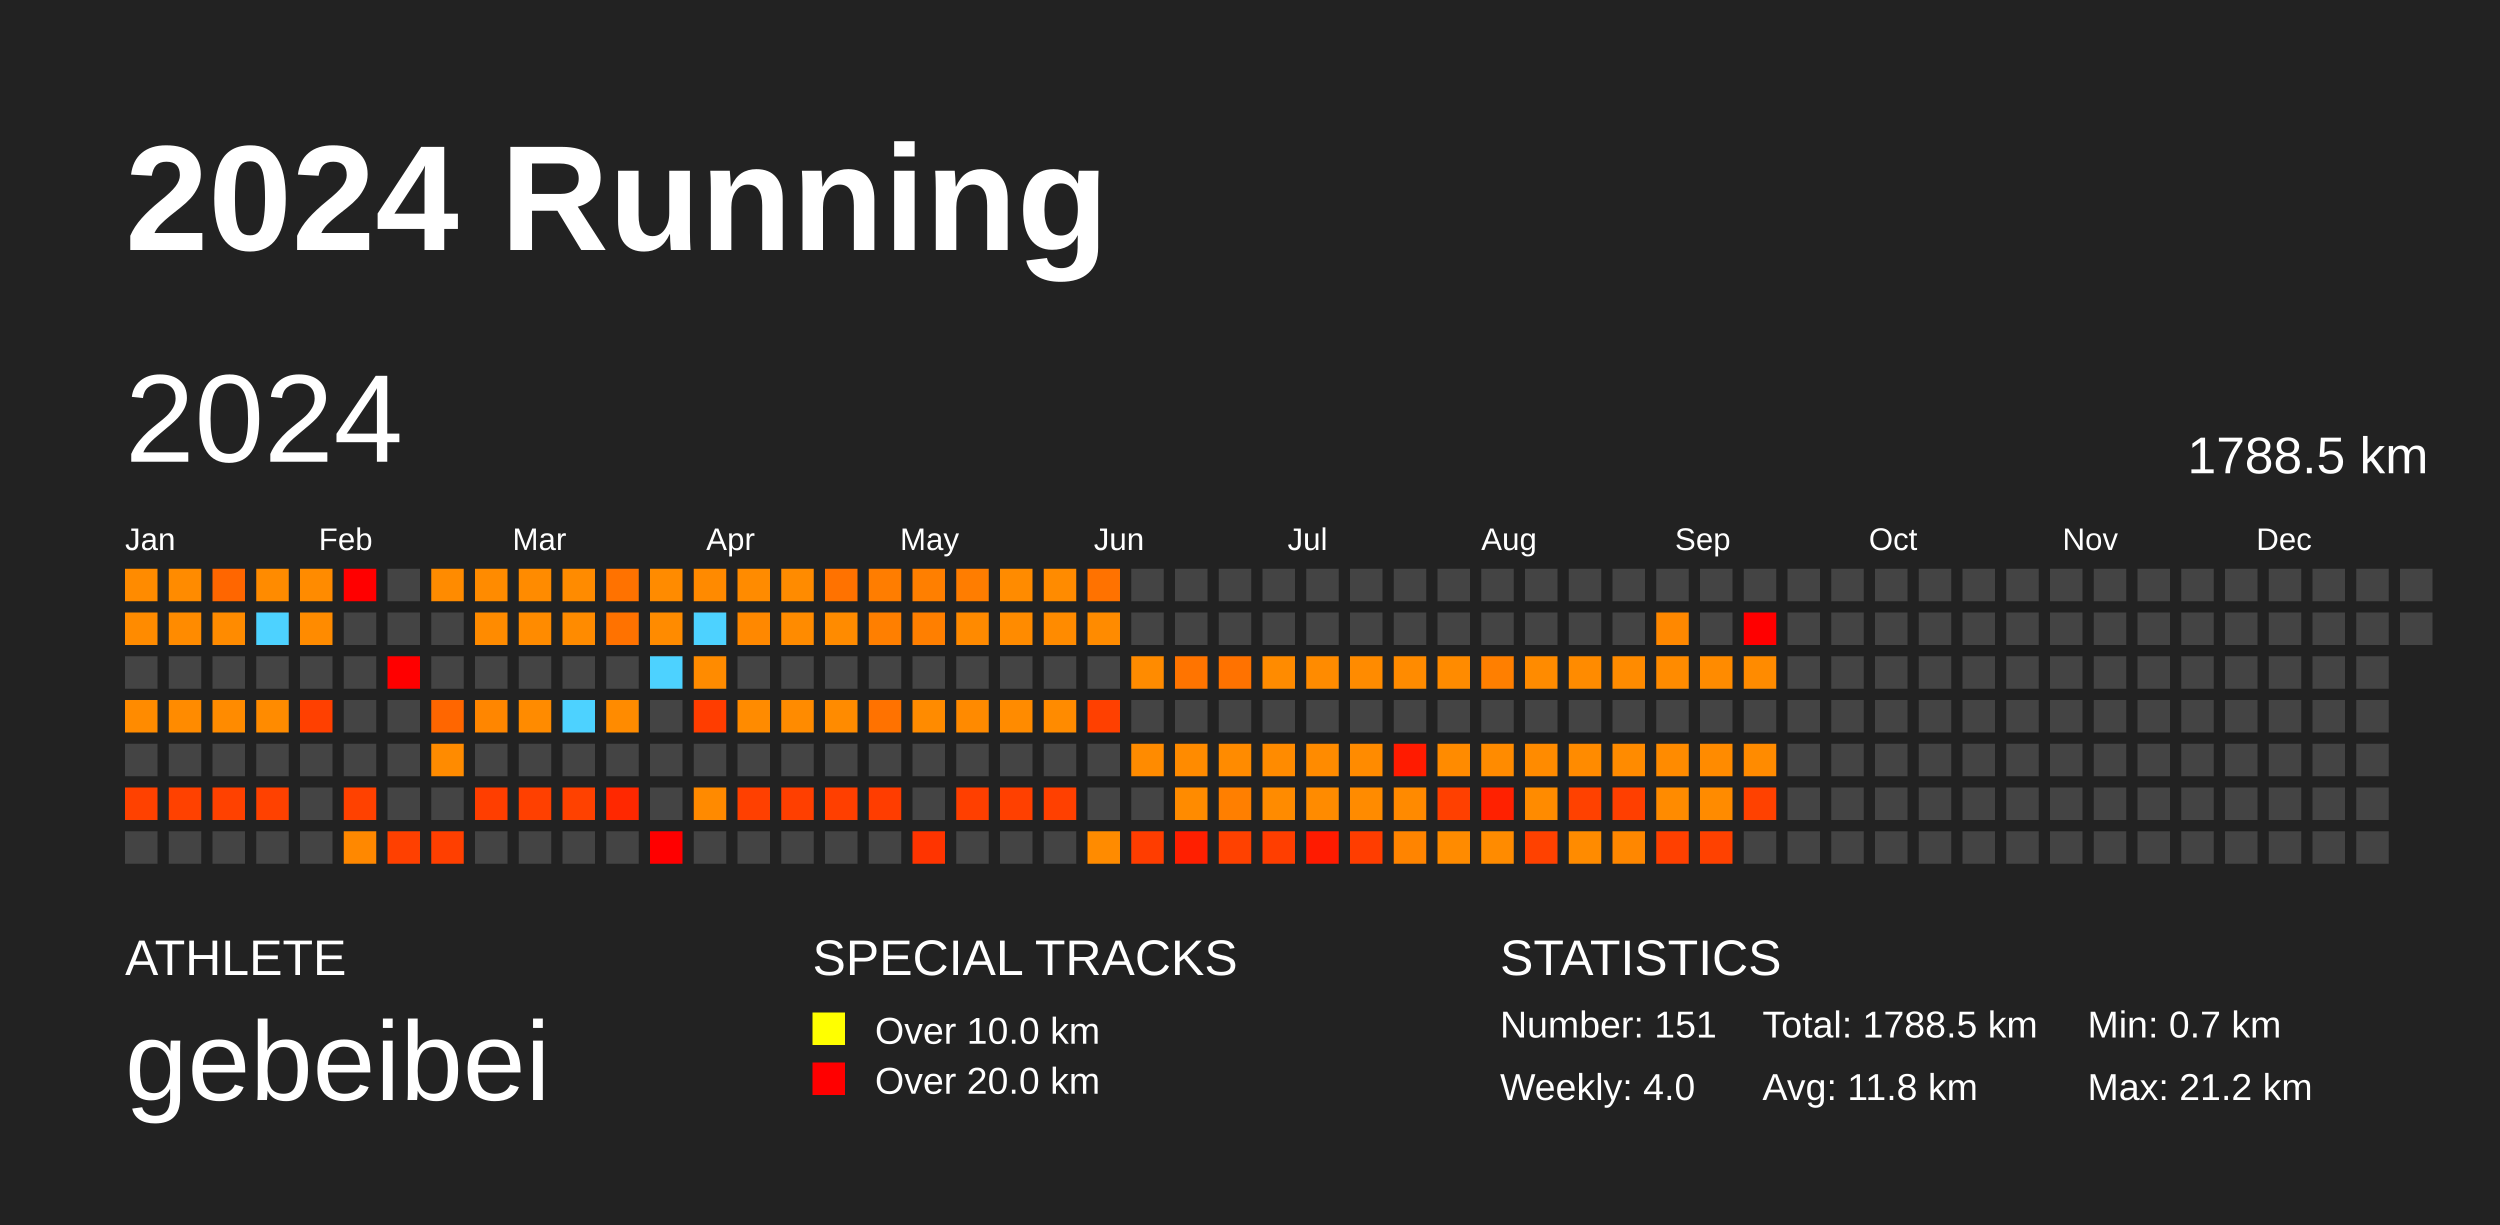
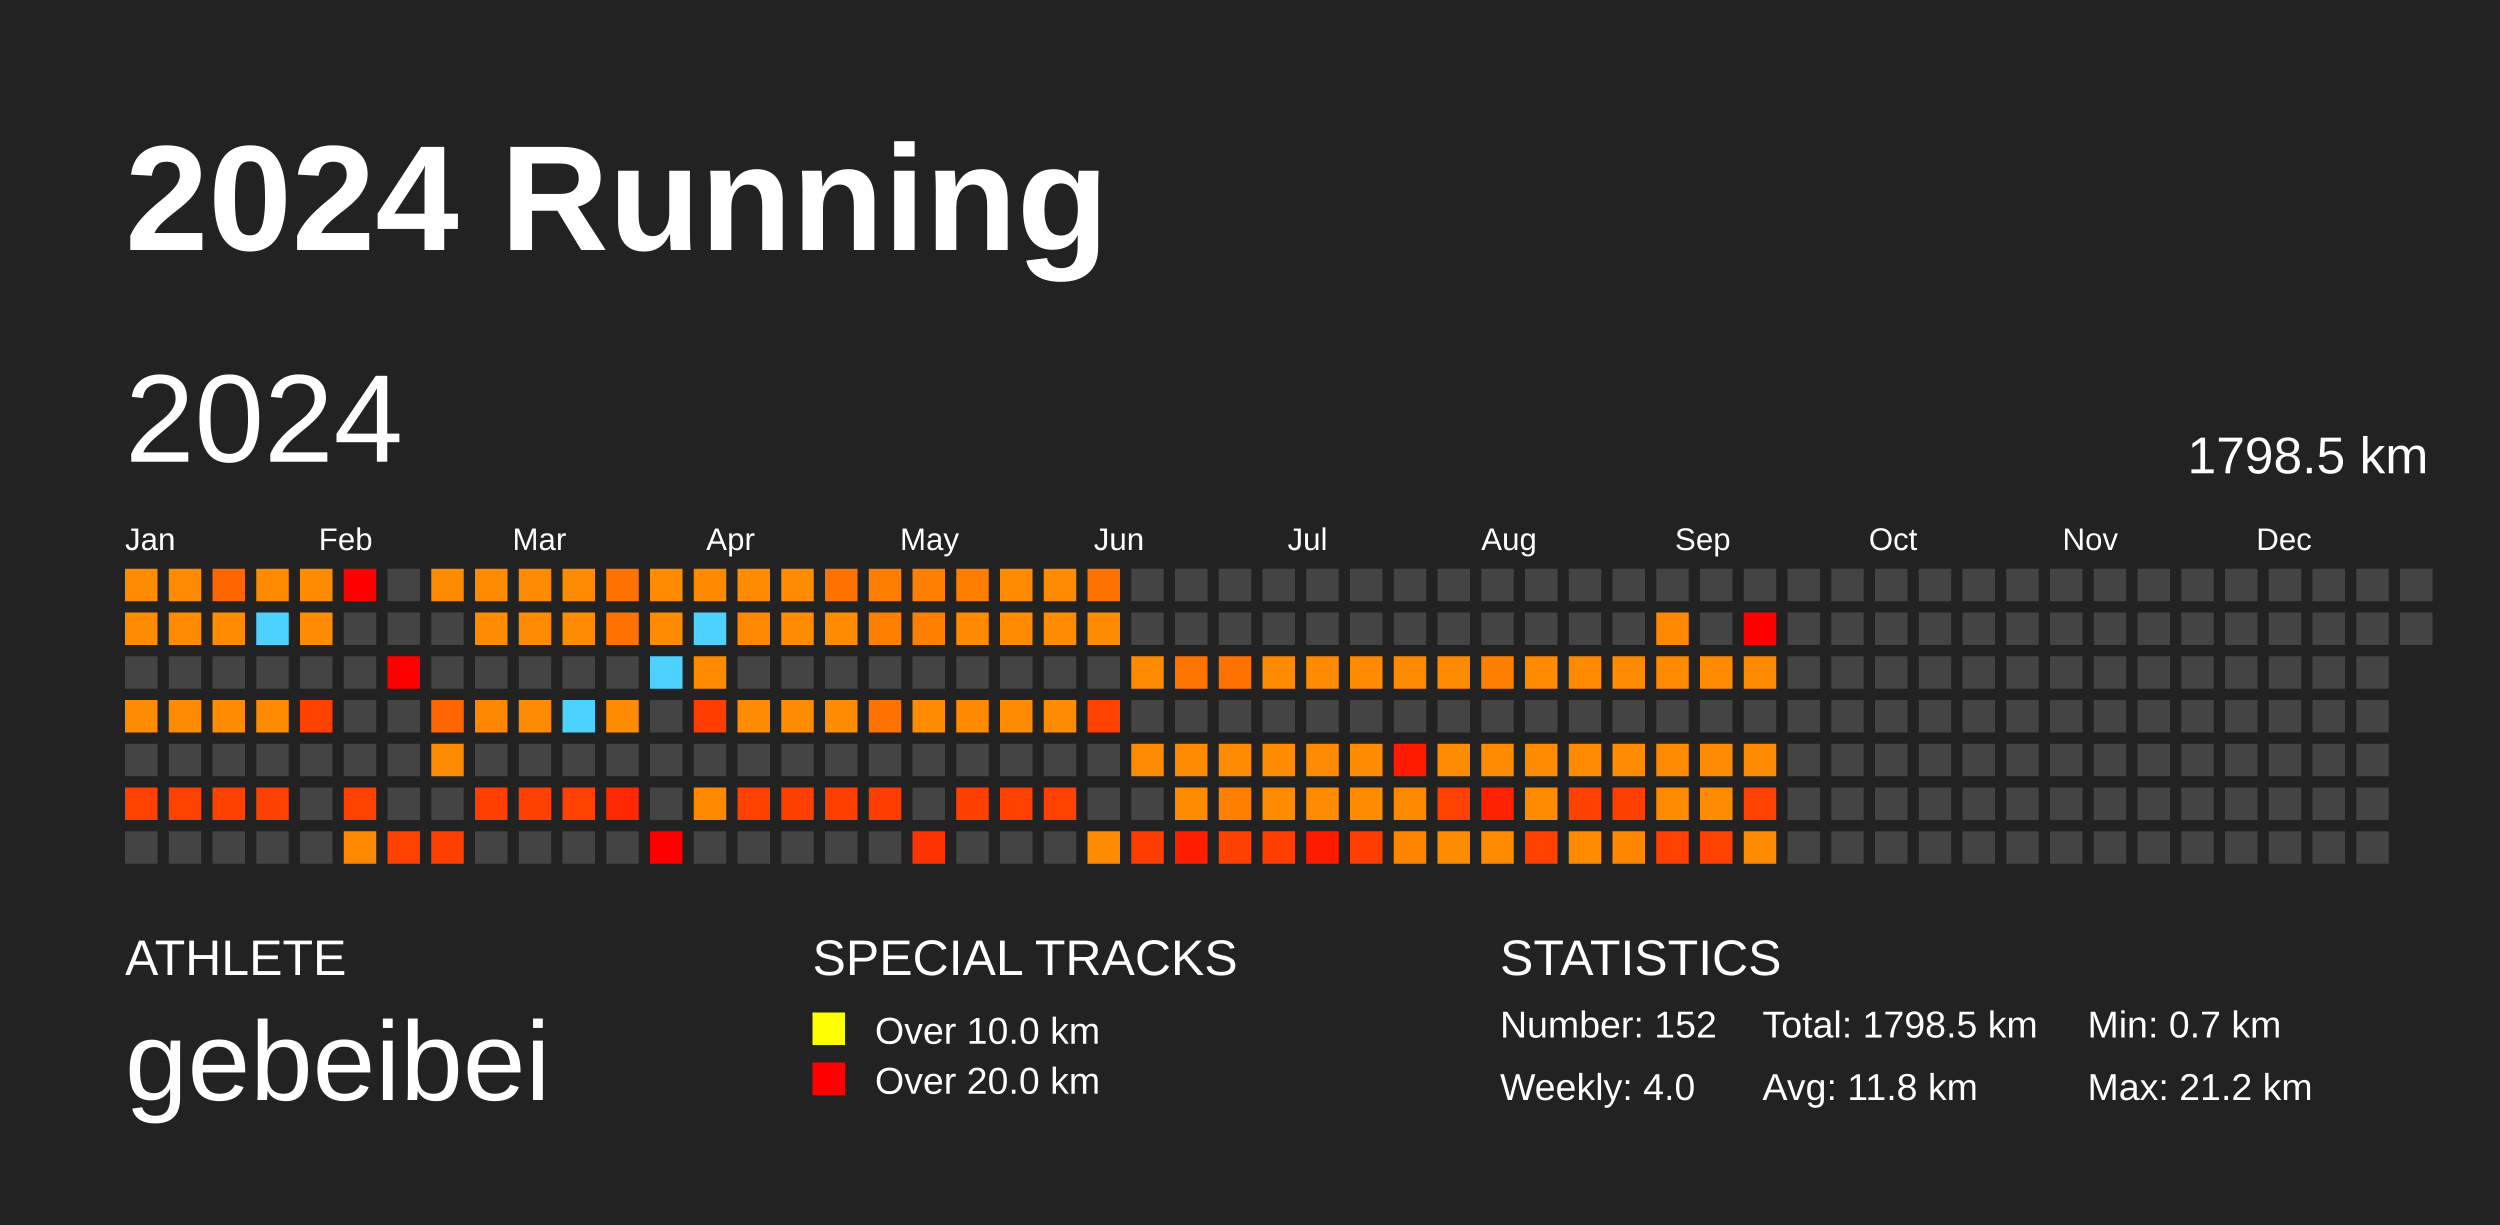
<svg xmlns="http://www.w3.org/2000/svg" baseProfile="full" height="98mm" version="1.1" viewBox="0,0,200,98" width="200mm">
  <defs />
  <rect fill="#222222" height="98" width="200" x="0" y="0" />
  <text fill="#FFFFFF" style="font-size:12px; font-family:Arial; font-weight:bold;" x="10" y="20">2024 Running</text>
  <text fill="#FFFFFF" style="font-size:4px; font-family:Arial" x="10" y="78">ATHLETE</text>
  <text fill="#FFFFFF" style="font-size:9px; font-family:Arial" x="10" y="88">gebeibei</text>
  <text fill="#FFFFFF" style="font-size:4px; font-family:Arial" x="65" y="78">SPECIAL TRACKS</text>
  <rect fill="yellow" height="2.6" width="2.6" x="65" y="81" />
  <text fill="#FFFFFF" style="font-size:3px; font-family:Arial" x="70" y="83.5">Over 10.0 km</text>
  <rect fill="red" height="2.6" width="2.6" x="65" y="85" />
  <text fill="#FFFFFF" style="font-size:3px; font-family:Arial" x="70" y="87.5">Over 20.0 km</text>
  <text fill="#FFFFFF" style="font-size:4px; font-family:Arial" x="120" y="78">STATISTICS</text>
-   <text fill="#FFFFFF" style="font-size:3px; font-family:Arial" x="120" y="83">Number: 151</text>
+   <text fill="#FFFFFF" style="font-size:3px; font-family:Arial" x="120" y="83">Number: 152</text>
  <text fill="#FFFFFF" style="font-size:3px; font-family:Arial" x="120" y="88">Weekly: 4.0</text>
-   <text fill="#FFFFFF" style="font-size:3px; font-family:Arial" x="141" y="83">Total: 1788.5 km</text>
+   <text fill="#FFFFFF" style="font-size:3px; font-family:Arial" x="141" y="83">Total: 1798.5 km</text>
  <text fill="#FFFFFF" style="font-size:3px; font-family:Arial" x="141" y="88">Avg: 11.8 km</text>
  <text fill="#FFFFFF" style="font-size:3px; font-family:Arial" x="167" y="83">Min: 0.7 km</text>
  <text fill="#FFFFFF" style="font-size:3px; font-family:Arial" x="167" y="88">Max: 21.2 km</text>
  <text dominant-baseline="hanging" fill="#FFFFFF" style="font-size:10.0px; font-family:Arial;" x="10" y="30">2024</text>
-   <text dominant-baseline="hanging" fill="#FFFFFF" style="font-size:4.125px; font-family:Arial;" x="175" y="35">1788.5 km</text>
+   <text dominant-baseline="hanging" fill="#FFFFFF" style="font-size:4.125px; font-family:Arial;" x="175" y="35">1798.5 km</text>
  <text fill="#FFFFFF" style="font-size:2.5px; font-family:Arial" x="10.0" y="44">Jan</text>
  <text fill="#FFFFFF" style="font-size:2.5px; font-family:Arial" x="25.5" y="44">Feb</text>
  <text fill="#FFFFFF" style="font-size:2.5px; font-family:Arial" x="41.0" y="44">Mar</text>
  <text fill="#FFFFFF" style="font-size:2.5px; font-family:Arial" x="56.5" y="44">Apr</text>
  <text fill="#FFFFFF" style="font-size:2.5px; font-family:Arial" x="72.0" y="44">May</text>
  <text fill="#FFFFFF" style="font-size:2.5px; font-family:Arial" x="87.5" y="44">Jun</text>
  <text fill="#FFFFFF" style="font-size:2.5px; font-family:Arial" x="103.0" y="44">Jul</text>
  <text fill="#FFFFFF" style="font-size:2.5px; font-family:Arial" x="118.5" y="44">Aug</text>
  <text fill="#FFFFFF" style="font-size:2.5px; font-family:Arial" x="134.0" y="44">Sep</text>
  <text fill="#FFFFFF" style="font-size:2.5px; font-family:Arial" x="149.5" y="44">Oct</text>
  <text fill="#FFFFFF" style="font-size:2.5px; font-family:Arial" x="165.0" y="44">Nov</text>
  <text fill="#FFFFFF" style="font-size:2.5px; font-family:Arial" x="180.5" y="44">Dec</text>
  <rect fill="#ff8b00" height="2.6" width="2.6" x="10.0" y="45.5" />
  <rect fill="#ff8b00" height="2.6" width="2.6" x="10.0" y="49.0" />
  <rect fill="#444444" height="2.6" width="2.6" x="10.0" y="52.5" />
  <rect fill="#ff8b00" height="2.6" width="2.6" x="10.0" y="56.0" />
  <rect fill="#444444" height="2.6" width="2.6" x="10.0" y="59.5" />
  <rect fill="#ff4100" height="2.6" width="2.6" x="10.0" y="63.0" />
  <rect fill="#444444" height="2.6" width="2.6" x="10.0" y="66.5" />
  <rect fill="#ff8b00" height="2.6" width="2.6" x="13.5" y="45.5" />
  <rect fill="#ff8b00" height="2.6" width="2.6" x="13.5" y="49.0" />
  <rect fill="#444444" height="2.6" width="2.6" x="13.5" y="52.5" />
  <rect fill="#ff8b00" height="2.6" width="2.6" x="13.5" y="56.0" />
  <rect fill="#444444" height="2.6" width="2.6" x="13.5" y="59.5" />
  <rect fill="#ff4100" height="2.6" width="2.6" x="13.5" y="63.0" />
  <rect fill="#444444" height="2.6" width="2.6" x="13.5" y="66.5" />
  <rect fill="#ff6600" height="2.6" width="2.6" x="17.0" y="45.5" />
  <rect fill="#ff8b00" height="2.6" width="2.6" x="17.0" y="49.0" />
  <rect fill="#444444" height="2.6" width="2.6" x="17.0" y="52.5" />
  <rect fill="#ff8b00" height="2.6" width="2.6" x="17.0" y="56.0" />
  <rect fill="#444444" height="2.6" width="2.6" x="17.0" y="59.5" />
  <rect fill="#ff4100" height="2.6" width="2.6" x="17.0" y="63.0" />
  <rect fill="#444444" height="2.6" width="2.6" x="17.0" y="66.5" />
  <rect fill="#ff8b00" height="2.6" width="2.6" x="20.5" y="45.5" />
  <rect fill="#4dd2ff" height="2.6" width="2.6" x="20.5" y="49.0" />
  <rect fill="#444444" height="2.6" width="2.6" x="20.5" y="52.5" />
  <rect fill="#ff8b00" height="2.6" width="2.6" x="20.5" y="56.0" />
  <rect fill="#444444" height="2.6" width="2.6" x="20.5" y="59.5" />
  <rect fill="#ff4100" height="2.6" width="2.6" x="20.5" y="63.0" />
  <rect fill="#444444" height="2.6" width="2.6" x="20.5" y="66.5" />
  <rect fill="#ff8b00" height="2.6" width="2.6" x="24.0" y="45.5" />
  <rect fill="#ff8b00" height="2.6" width="2.6" x="24.0" y="49.0" />
  <rect fill="#444444" height="2.6" width="2.6" x="24.0" y="52.5" />
  <rect fill="#ff4000" height="2.6" width="2.6" x="24.0" y="56.0" />
  <rect fill="#444444" height="2.6" width="2.6" x="24.0" y="59.5" />
  <rect fill="#444444" height="2.6" width="2.6" x="24.0" y="63.0" />
  <rect fill="#444444" height="2.6" width="2.6" x="24.0" y="66.5" />
  <rect fill="red" height="2.6" width="2.6" x="27.5" y="45.5" />
  <rect fill="#444444" height="2.6" width="2.6" x="27.5" y="49.0" />
  <rect fill="#444444" height="2.6" width="2.6" x="27.5" y="52.5" />
  <rect fill="#444444" height="2.6" width="2.6" x="27.5" y="56.0" />
  <rect fill="#444444" height="2.6" width="2.6" x="27.5" y="59.5" />
  <rect fill="#ff4100" height="2.6" width="2.6" x="27.5" y="63.0" />
  <rect fill="#ff8800" height="2.6" width="2.6" x="27.5" y="66.5" />
  <rect fill="#444444" height="2.6" width="2.6" x="31.0" y="45.5" />
  <rect fill="#444444" height="2.6" width="2.6" x="31.0" y="49.0" />
  <rect fill="red" height="2.6" width="2.6" x="31.0" y="52.5" />
  <rect fill="#444444" height="2.6" width="2.6" x="31.0" y="56.0" />
  <rect fill="#444444" height="2.6" width="2.6" x="31.0" y="59.5" />
  <rect fill="#444444" height="2.6" width="2.6" x="31.0" y="63.0" />
  <rect fill="#ff4000" height="2.6" width="2.6" x="31.0" y="66.5" />
  <rect fill="#ff8b00" height="2.6" width="2.6" x="34.5" y="45.5" />
  <rect fill="#444444" height="2.6" width="2.6" x="34.5" y="49.0" />
  <rect fill="#444444" height="2.6" width="2.6" x="34.5" y="52.5" />
  <rect fill="#ff6600" height="2.6" width="2.6" x="34.5" y="56.0" />
  <rect fill="#ff8b00" height="2.6" width="2.6" x="34.5" y="59.5" />
  <rect fill="#444444" height="2.6" width="2.6" x="34.5" y="63.0" />
  <rect fill="#ff3f00" height="2.6" width="2.6" x="34.5" y="66.5" />
  <rect fill="#ff8b00" height="2.6" width="2.6" x="38.0" y="45.5" />
  <rect fill="#ff8b00" height="2.6" width="2.6" x="38.0" y="49.0" />
  <rect fill="#444444" height="2.6" width="2.6" x="38.0" y="52.5" />
  <rect fill="#ff8600" height="2.6" width="2.6" x="38.0" y="56.0" />
  <rect fill="#444444" height="2.6" width="2.6" x="38.0" y="59.5" />
  <rect fill="#ff3e00" height="2.6" width="2.6" x="38.0" y="63.0" />
  <rect fill="#444444" height="2.6" width="2.6" x="38.0" y="66.5" />
  <rect fill="#ff8b00" height="2.6" width="2.6" x="41.5" y="45.5" />
  <rect fill="#ff8b00" height="2.6" width="2.6" x="41.5" y="49.0" />
  <rect fill="#444444" height="2.6" width="2.6" x="41.5" y="52.5" />
  <rect fill="#ff8b00" height="2.6" width="2.6" x="41.5" y="56.0" />
  <rect fill="#444444" height="2.6" width="2.6" x="41.5" y="59.5" />
  <rect fill="#ff4000" height="2.6" width="2.6" x="41.5" y="63.0" />
  <rect fill="#444444" height="2.6" width="2.6" x="41.5" y="66.5" />
  <rect fill="#ff8b00" height="2.6" width="2.6" x="45.0" y="45.5" />
  <rect fill="#ff8b00" height="2.6" width="2.6" x="45.0" y="49.0" />
  <rect fill="#444444" height="2.6" width="2.6" x="45.0" y="52.5" />
  <rect fill="#4dd2ff" height="2.6" width="2.6" x="45.0" y="56.0" />
  <rect fill="#444444" height="2.6" width="2.6" x="45.0" y="59.5" />
  <rect fill="#ff4100" height="2.6" width="2.6" x="45.0" y="63.0" />
  <rect fill="#444444" height="2.6" width="2.6" x="45.0" y="66.5" />
  <rect fill="#ff7200" height="2.6" width="2.6" x="48.5" y="45.5" />
  <rect fill="#ff7200" height="2.6" width="2.6" x="48.5" y="49.0" />
  <rect fill="#444444" height="2.6" width="2.6" x="48.5" y="52.5" />
  <rect fill="#ff8b00" height="2.6" width="2.6" x="48.5" y="56.0" />
  <rect fill="#444444" height="2.6" width="2.6" x="48.5" y="59.5" />
  <rect fill="#ff2800" height="2.6" width="2.6" x="48.5" y="63.0" />
  <rect fill="#444444" height="2.6" width="2.6" x="48.5" y="66.5" />
  <rect fill="#ff8b00" height="2.6" width="2.6" x="52.0" y="45.5" />
  <rect fill="#ff8b00" height="2.6" width="2.6" x="52.0" y="49.0" />
  <rect fill="#4dd2ff" height="2.6" width="2.6" x="52.0" y="52.5" />
  <rect fill="#444444" height="2.6" width="2.6" x="52.0" y="56.0" />
  <rect fill="#444444" height="2.6" width="2.6" x="52.0" y="59.5" />
  <rect fill="#444444" height="2.6" width="2.6" x="52.0" y="63.0" />
  <rect fill="red" height="2.6" width="2.6" x="52.0" y="66.5" />
  <rect fill="#ff8a00" height="2.6" width="2.6" x="55.5" y="45.5" />
  <rect fill="#4dd2ff" height="2.6" width="2.6" x="55.5" y="49.0" />
  <rect fill="#ff8b00" height="2.6" width="2.6" x="55.5" y="52.5" />
  <rect fill="#ff3d00" height="2.6" width="2.6" x="55.5" y="56.0" />
  <rect fill="#444444" height="2.6" width="2.6" x="55.5" y="59.5" />
  <rect fill="#ff8a00" height="2.6" width="2.6" x="55.5" y="63.0" />
  <rect fill="#444444" height="2.6" width="2.6" x="55.5" y="66.5" />
  <rect fill="#ff8b00" height="2.6" width="2.6" x="59.0" y="45.5" />
  <rect fill="#ff8800" height="2.6" width="2.6" x="59.0" y="49.0" />
  <rect fill="#444444" height="2.6" width="2.6" x="59.0" y="52.5" />
  <rect fill="#ff8b00" height="2.6" width="2.6" x="59.0" y="56.0" />
  <rect fill="#444444" height="2.6" width="2.6" x="59.0" y="59.5" />
  <rect fill="#ff4000" height="2.6" width="2.6" x="59.0" y="63.0" />
  <rect fill="#444444" height="2.6" width="2.6" x="59.0" y="66.5" />
  <rect fill="#ff8b00" height="2.6" width="2.6" x="62.5" y="45.5" />
  <rect fill="#ff8b00" height="2.6" width="2.6" x="62.5" y="49.0" />
  <rect fill="#444444" height="2.6" width="2.6" x="62.5" y="52.5" />
  <rect fill="#ff8b00" height="2.6" width="2.6" x="62.5" y="56.0" />
  <rect fill="#444444" height="2.6" width="2.6" x="62.5" y="59.5" />
  <rect fill="#ff3f00" height="2.6" width="2.6" x="62.5" y="63.0" />
  <rect fill="#444444" height="2.6" width="2.6" x="62.5" y="66.5" />
  <rect fill="#ff7200" height="2.6" width="2.6" x="66.0" y="45.5" />
  <rect fill="#ff8b00" height="2.6" width="2.6" x="66.0" y="49.0" />
  <rect fill="#444444" height="2.6" width="2.6" x="66.0" y="52.5" />
  <rect fill="#ff8b00" height="2.6" width="2.6" x="66.0" y="56.0" />
  <rect fill="#444444" height="2.6" width="2.6" x="66.0" y="59.5" />
  <rect fill="#ff3f00" height="2.6" width="2.6" x="66.0" y="63.0" />
  <rect fill="#444444" height="2.6" width="2.6" x="66.0" y="66.5" />
  <rect fill="#ff7d00" height="2.6" width="2.6" x="69.5" y="45.5" />
  <rect fill="#ff7f00" height="2.6" width="2.6" x="69.5" y="49.0" />
  <rect fill="#444444" height="2.6" width="2.6" x="69.5" y="52.5" />
  <rect fill="#ff7200" height="2.6" width="2.6" x="69.5" y="56.0" />
  <rect fill="#444444" height="2.6" width="2.6" x="69.5" y="59.5" />
  <rect fill="#ff3d00" height="2.6" width="2.6" x="69.5" y="63.0" />
  <rect fill="#444444" height="2.6" width="2.6" x="69.5" y="66.5" />
  <rect fill="#ff7f00" height="2.6" width="2.6" x="73.0" y="45.5" />
  <rect fill="#ff7f00" height="2.6" width="2.6" x="73.0" y="49.0" />
  <rect fill="#444444" height="2.6" width="2.6" x="73.0" y="52.5" />
  <rect fill="#ff8b00" height="2.6" width="2.6" x="73.0" y="56.0" />
  <rect fill="#444444" height="2.6" width="2.6" x="73.0" y="59.5" />
  <rect fill="#444444" height="2.6" width="2.6" x="73.0" y="63.0" />
  <rect fill="#ff3400" height="2.6" width="2.6" x="73.0" y="66.5" />
  <rect fill="#ff7d00" height="2.6" width="2.6" x="76.5" y="45.5" />
  <rect fill="#ff8a00" height="2.6" width="2.6" x="76.5" y="49.0" />
  <rect fill="#444444" height="2.6" width="2.6" x="76.5" y="52.5" />
  <rect fill="#ff8a00" height="2.6" width="2.6" x="76.5" y="56.0" />
  <rect fill="#444444" height="2.6" width="2.6" x="76.5" y="59.5" />
  <rect fill="#ff3f00" height="2.6" width="2.6" x="76.5" y="63.0" />
  <rect fill="#444444" height="2.6" width="2.6" x="76.5" y="66.5" />
  <rect fill="#ff8b00" height="2.6" width="2.6" x="80.0" y="45.5" />
  <rect fill="#ff8b00" height="2.6" width="2.6" x="80.0" y="49.0" />
  <rect fill="#444444" height="2.6" width="2.6" x="80.0" y="52.5" />
  <rect fill="#ff8b00" height="2.6" width="2.6" x="80.0" y="56.0" />
  <rect fill="#444444" height="2.6" width="2.6" x="80.0" y="59.5" />
  <rect fill="#ff4000" height="2.6" width="2.6" x="80.0" y="63.0" />
  <rect fill="#444444" height="2.6" width="2.6" x="80.0" y="66.5" />
  <rect fill="#ff8b00" height="2.6" width="2.6" x="83.5" y="45.5" />
  <rect fill="#ff8b00" height="2.6" width="2.6" x="83.5" y="49.0" />
  <rect fill="#444444" height="2.6" width="2.6" x="83.5" y="52.5" />
  <rect fill="#ff8b00" height="2.6" width="2.6" x="83.5" y="56.0" />
  <rect fill="#444444" height="2.6" width="2.6" x="83.5" y="59.5" />
  <rect fill="#ff4000" height="2.6" width="2.6" x="83.5" y="63.0" />
  <rect fill="#444444" height="2.6" width="2.6" x="83.5" y="66.5" />
  <rect fill="#ff7200" height="2.6" width="2.6" x="87.0" y="45.5" />
  <rect fill="#ff8b00" height="2.6" width="2.6" x="87.0" y="49.0" />
  <rect fill="#444444" height="2.6" width="2.6" x="87.0" y="52.5" />
  <rect fill="#ff4000" height="2.6" width="2.6" x="87.0" y="56.0" />
  <rect fill="#444444" height="2.6" width="2.6" x="87.0" y="59.5" />
  <rect fill="#444444" height="2.6" width="2.6" x="87.0" y="63.0" />
  <rect fill="#ff8b00" height="2.6" width="2.6" x="87.0" y="66.5" />
  <rect fill="#444444" height="2.6" width="2.6" x="90.5" y="45.5" />
  <rect fill="#444444" height="2.6" width="2.6" x="90.5" y="49.0" />
  <rect fill="#ff8b00" height="2.6" width="2.6" x="90.5" y="52.5" />
  <rect fill="#444444" height="2.6" width="2.6" x="90.5" y="56.0" />
  <rect fill="#ff8b00" height="2.6" width="2.6" x="90.5" y="59.5" />
  <rect fill="#444444" height="2.6" width="2.6" x="90.5" y="63.0" />
  <rect fill="#ff3d00" height="2.6" width="2.6" x="90.5" y="66.5" />
  <rect fill="#444444" height="2.6" width="2.6" x="94.0" y="45.5" />
  <rect fill="#444444" height="2.6" width="2.6" x="94.0" y="49.0" />
  <rect fill="#ff7400" height="2.6" width="2.6" x="94.0" y="52.5" />
  <rect fill="#444444" height="2.6" width="2.6" x="94.0" y="56.0" />
  <rect fill="#ff8b00" height="2.6" width="2.6" x="94.0" y="59.5" />
  <rect fill="#ff8b00" height="2.6" width="2.6" x="94.0" y="63.0" />
  <rect fill="#ff1f00" height="2.6" width="2.6" x="94.0" y="66.5" />
  <rect fill="#444444" height="2.6" width="2.6" x="97.5" y="45.5" />
  <rect fill="#444444" height="2.6" width="2.6" x="97.5" y="49.0" />
  <rect fill="#ff7200" height="2.6" width="2.6" x="97.5" y="52.5" />
  <rect fill="#444444" height="2.6" width="2.6" x="97.5" y="56.0" />
  <rect fill="#ff8b00" height="2.6" width="2.6" x="97.5" y="59.5" />
  <rect fill="#ff7f00" height="2.6" width="2.6" x="97.5" y="63.0" />
  <rect fill="#ff4100" height="2.6" width="2.6" x="97.5" y="66.5" />
  <rect fill="#444444" height="2.6" width="2.6" x="101.0" y="45.5" />
  <rect fill="#444444" height="2.6" width="2.6" x="101.0" y="49.0" />
  <rect fill="#ff8b00" height="2.6" width="2.6" x="101.0" y="52.5" />
  <rect fill="#444444" height="2.6" width="2.6" x="101.0" y="56.0" />
  <rect fill="#ff8b00" height="2.6" width="2.6" x="101.0" y="59.5" />
  <rect fill="#ff8b00" height="2.6" width="2.6" x="101.0" y="63.0" />
  <rect fill="#ff3e00" height="2.6" width="2.6" x="101.0" y="66.5" />
  <rect fill="#444444" height="2.6" width="2.6" x="104.5" y="45.5" />
  <rect fill="#444444" height="2.6" width="2.6" x="104.5" y="49.0" />
  <rect fill="#ff8b00" height="2.6" width="2.6" x="104.5" y="52.5" />
  <rect fill="#444444" height="2.6" width="2.6" x="104.5" y="56.0" />
  <rect fill="#ff8b00" height="2.6" width="2.6" x="104.5" y="59.5" />
  <rect fill="#ff8b00" height="2.6" width="2.6" x="104.5" y="63.0" />
  <rect fill="#ff1b00" height="2.6" width="2.6" x="104.5" y="66.5" />
  <rect fill="#444444" height="2.6" width="2.6" x="108.0" y="45.5" />
  <rect fill="#444444" height="2.6" width="2.6" x="108.0" y="49.0" />
  <rect fill="#ff8b00" height="2.6" width="2.6" x="108.0" y="52.5" />
  <rect fill="#444444" height="2.6" width="2.6" x="108.0" y="56.0" />
  <rect fill="#ff8b00" height="2.6" width="2.6" x="108.0" y="59.5" />
  <rect fill="#ff8b00" height="2.6" width="2.6" x="108.0" y="63.0" />
  <rect fill="#ff3d00" height="2.6" width="2.6" x="108.0" y="66.5" />
  <rect fill="#444444" height="2.6" width="2.6" x="111.5" y="45.5" />
  <rect fill="#444444" height="2.6" width="2.6" x="111.5" y="49.0" />
  <rect fill="#ff8b00" height="2.6" width="2.6" x="111.5" y="52.5" />
  <rect fill="#444444" height="2.6" width="2.6" x="111.5" y="56.0" />
  <rect fill="#ff1b00" height="2.6" width="2.6" x="111.5" y="59.5" />
  <rect fill="#ff8a00" height="2.6" width="2.6" x="111.5" y="63.0" />
  <rect fill="#ff8400" height="2.6" width="2.6" x="111.5" y="66.5" />
  <rect fill="#444444" height="2.6" width="2.6" x="115.0" y="45.5" />
  <rect fill="#444444" height="2.6" width="2.6" x="115.0" y="49.0" />
  <rect fill="#ff8b00" height="2.6" width="2.6" x="115.0" y="52.5" />
  <rect fill="#444444" height="2.6" width="2.6" x="115.0" y="56.0" />
  <rect fill="#ff8b00" height="2.6" width="2.6" x="115.0" y="59.5" />
  <rect fill="#ff4000" height="2.6" width="2.6" x="115.0" y="63.0" />
  <rect fill="#ff8b00" height="2.6" width="2.6" x="115.0" y="66.5" />
  <rect fill="#444444" height="2.6" width="2.6" x="118.5" y="45.5" />
  <rect fill="#444444" height="2.6" width="2.6" x="118.5" y="49.0" />
  <rect fill="#ff7f00" height="2.6" width="2.6" x="118.5" y="52.5" />
  <rect fill="#444444" height="2.6" width="2.6" x="118.5" y="56.0" />
  <rect fill="#ff8b00" height="2.6" width="2.6" x="118.5" y="59.5" />
  <rect fill="#ff2100" height="2.6" width="2.6" x="118.5" y="63.0" />
  <rect fill="#ff8b00" height="2.6" width="2.6" x="118.5" y="66.5" />
  <rect fill="#444444" height="2.6" width="2.6" x="122.0" y="45.5" />
  <rect fill="#444444" height="2.6" width="2.6" x="122.0" y="49.0" />
  <rect fill="#ff8b00" height="2.6" width="2.6" x="122.0" y="52.5" />
  <rect fill="#444444" height="2.6" width="2.6" x="122.0" y="56.0" />
  <rect fill="#ff8b00" height="2.6" width="2.6" x="122.0" y="59.5" />
  <rect fill="#ff8b00" height="2.6" width="2.6" x="122.0" y="63.0" />
  <rect fill="#ff4100" height="2.6" width="2.6" x="122.0" y="66.5" />
  <rect fill="#444444" height="2.6" width="2.6" x="125.5" y="45.5" />
  <rect fill="#444444" height="2.6" width="2.6" x="125.5" y="49.0" />
  <rect fill="#ff8b00" height="2.6" width="2.6" x="125.5" y="52.5" />
  <rect fill="#444444" height="2.6" width="2.6" x="125.5" y="56.0" />
  <rect fill="#ff8b00" height="2.6" width="2.6" x="125.5" y="59.5" />
  <rect fill="#ff4100" height="2.6" width="2.6" x="125.5" y="63.0" />
  <rect fill="#ff8b00" height="2.6" width="2.6" x="125.5" y="66.5" />
  <rect fill="#444444" height="2.6" width="2.6" x="129.0" y="45.5" />
  <rect fill="#444444" height="2.6" width="2.6" x="129.0" y="49.0" />
  <rect fill="#ff8b00" height="2.6" width="2.6" x="129.0" y="52.5" />
  <rect fill="#444444" height="2.6" width="2.6" x="129.0" y="56.0" />
  <rect fill="#ff8b00" height="2.6" width="2.6" x="129.0" y="59.5" />
  <rect fill="#ff3f00" height="2.6" width="2.6" x="129.0" y="63.0" />
  <rect fill="#ff8700" height="2.6" width="2.6" x="129.0" y="66.5" />
  <rect fill="#444444" height="2.6" width="2.6" x="132.5" y="45.5" />
  <rect fill="#ff8800" height="2.6" width="2.6" x="132.5" y="49.0" />
  <rect fill="#ff8b00" height="2.6" width="2.6" x="132.5" y="52.5" />
  <rect fill="#444444" height="2.6" width="2.6" x="132.5" y="56.0" />
  <rect fill="#ff8b00" height="2.6" width="2.6" x="132.5" y="59.5" />
  <rect fill="#ff8b00" height="2.6" width="2.6" x="132.5" y="63.0" />
  <rect fill="#ff4000" height="2.6" width="2.6" x="132.5" y="66.5" />
  <rect fill="#444444" height="2.6" width="2.6" x="136.0" y="45.5" />
  <rect fill="#444444" height="2.6" width="2.6" x="136.0" y="49.0" />
  <rect fill="#ff8b00" height="2.6" width="2.6" x="136.0" y="52.5" />
  <rect fill="#444444" height="2.6" width="2.6" x="136.0" y="56.0" />
  <rect fill="#ff8b00" height="2.6" width="2.6" x="136.0" y="59.5" />
  <rect fill="#ff8b00" height="2.6" width="2.6" x="136.0" y="63.0" />
  <rect fill="#ff4100" height="2.6" width="2.6" x="136.0" y="66.5" />
  <rect fill="#444444" height="2.6" width="2.6" x="139.5" y="45.5" />
  <rect fill="red" height="2.6" width="2.6" x="139.5" y="49.0" />
  <rect fill="#ff8b00" height="2.6" width="2.6" x="139.5" y="52.5" />
  <rect fill="#444444" height="2.6" width="2.6" x="139.5" y="56.0" />
  <rect fill="#ff8b00" height="2.6" width="2.6" x="139.5" y="59.5" />
  <rect fill="#ff4100" height="2.6" width="2.6" x="139.5" y="63.0" />
-   <rect fill="#444444" height="2.6" width="2.6" x="139.5" y="66.5" />
+   <rect fill="#ff8b00" height="2.6" width="2.6" x="139.5" y="66.5" />
  <rect fill="#444444" height="2.6" width="2.6" x="143.0" y="45.5" />
  <rect fill="#444444" height="2.6" width="2.6" x="143.0" y="49.0" />
  <rect fill="#444444" height="2.6" width="2.6" x="143.0" y="52.5" />
  <rect fill="#444444" height="2.6" width="2.6" x="143.0" y="56.0" />
  <rect fill="#444444" height="2.6" width="2.6" x="143.0" y="59.5" />
  <rect fill="#444444" height="2.6" width="2.6" x="143.0" y="63.0" />
  <rect fill="#444444" height="2.6" width="2.6" x="143.0" y="66.5" />
  <rect fill="#444444" height="2.6" width="2.6" x="146.5" y="45.5" />
  <rect fill="#444444" height="2.6" width="2.6" x="146.5" y="49.0" />
  <rect fill="#444444" height="2.6" width="2.6" x="146.5" y="52.5" />
  <rect fill="#444444" height="2.6" width="2.6" x="146.5" y="56.0" />
  <rect fill="#444444" height="2.6" width="2.6" x="146.5" y="59.5" />
  <rect fill="#444444" height="2.6" width="2.6" x="146.5" y="63.0" />
  <rect fill="#444444" height="2.6" width="2.6" x="146.5" y="66.5" />
  <rect fill="#444444" height="2.6" width="2.6" x="150.0" y="45.5" />
  <rect fill="#444444" height="2.6" width="2.6" x="150.0" y="49.0" />
  <rect fill="#444444" height="2.6" width="2.6" x="150.0" y="52.5" />
  <rect fill="#444444" height="2.6" width="2.6" x="150.0" y="56.0" />
  <rect fill="#444444" height="2.6" width="2.6" x="150.0" y="59.5" />
  <rect fill="#444444" height="2.6" width="2.6" x="150.0" y="63.0" />
  <rect fill="#444444" height="2.6" width="2.6" x="150.0" y="66.5" />
  <rect fill="#444444" height="2.6" width="2.6" x="153.5" y="45.5" />
  <rect fill="#444444" height="2.6" width="2.6" x="153.5" y="49.0" />
  <rect fill="#444444" height="2.6" width="2.6" x="153.5" y="52.5" />
  <rect fill="#444444" height="2.6" width="2.6" x="153.5" y="56.0" />
  <rect fill="#444444" height="2.6" width="2.6" x="153.5" y="59.5" />
  <rect fill="#444444" height="2.6" width="2.6" x="153.5" y="63.0" />
  <rect fill="#444444" height="2.6" width="2.6" x="153.5" y="66.5" />
  <rect fill="#444444" height="2.6" width="2.6" x="157.0" y="45.5" />
  <rect fill="#444444" height="2.6" width="2.6" x="157.0" y="49.0" />
  <rect fill="#444444" height="2.6" width="2.6" x="157.0" y="52.5" />
  <rect fill="#444444" height="2.6" width="2.6" x="157.0" y="56.0" />
  <rect fill="#444444" height="2.6" width="2.6" x="157.0" y="59.5" />
  <rect fill="#444444" height="2.6" width="2.6" x="157.0" y="63.0" />
  <rect fill="#444444" height="2.6" width="2.6" x="157.0" y="66.5" />
  <rect fill="#444444" height="2.6" width="2.6" x="160.5" y="45.5" />
  <rect fill="#444444" height="2.6" width="2.6" x="160.5" y="49.0" />
  <rect fill="#444444" height="2.6" width="2.6" x="160.5" y="52.5" />
  <rect fill="#444444" height="2.6" width="2.6" x="160.5" y="56.0" />
  <rect fill="#444444" height="2.6" width="2.6" x="160.5" y="59.5" />
  <rect fill="#444444" height="2.6" width="2.6" x="160.5" y="63.0" />
  <rect fill="#444444" height="2.6" width="2.6" x="160.5" y="66.5" />
  <rect fill="#444444" height="2.6" width="2.6" x="164.0" y="45.5" />
  <rect fill="#444444" height="2.6" width="2.6" x="164.0" y="49.0" />
  <rect fill="#444444" height="2.6" width="2.6" x="164.0" y="52.5" />
  <rect fill="#444444" height="2.6" width="2.6" x="164.0" y="56.0" />
  <rect fill="#444444" height="2.6" width="2.6" x="164.0" y="59.5" />
  <rect fill="#444444" height="2.6" width="2.6" x="164.0" y="63.0" />
  <rect fill="#444444" height="2.6" width="2.6" x="164.0" y="66.5" />
  <rect fill="#444444" height="2.6" width="2.6" x="167.5" y="45.5" />
  <rect fill="#444444" height="2.6" width="2.6" x="167.5" y="49.0" />
  <rect fill="#444444" height="2.6" width="2.6" x="167.5" y="52.5" />
  <rect fill="#444444" height="2.6" width="2.6" x="167.5" y="56.0" />
  <rect fill="#444444" height="2.6" width="2.6" x="167.5" y="59.5" />
  <rect fill="#444444" height="2.6" width="2.6" x="167.5" y="63.0" />
  <rect fill="#444444" height="2.6" width="2.6" x="167.5" y="66.5" />
  <rect fill="#444444" height="2.6" width="2.6" x="171.0" y="45.5" />
  <rect fill="#444444" height="2.6" width="2.6" x="171.0" y="49.0" />
  <rect fill="#444444" height="2.6" width="2.6" x="171.0" y="52.5" />
  <rect fill="#444444" height="2.6" width="2.6" x="171.0" y="56.0" />
  <rect fill="#444444" height="2.6" width="2.6" x="171.0" y="59.5" />
  <rect fill="#444444" height="2.6" width="2.6" x="171.0" y="63.0" />
  <rect fill="#444444" height="2.6" width="2.6" x="171.0" y="66.5" />
  <rect fill="#444444" height="2.6" width="2.6" x="174.5" y="45.5" />
  <rect fill="#444444" height="2.6" width="2.6" x="174.5" y="49.0" />
  <rect fill="#444444" height="2.6" width="2.6" x="174.5" y="52.5" />
  <rect fill="#444444" height="2.6" width="2.6" x="174.5" y="56.0" />
  <rect fill="#444444" height="2.6" width="2.6" x="174.5" y="59.5" />
  <rect fill="#444444" height="2.6" width="2.6" x="174.5" y="63.0" />
  <rect fill="#444444" height="2.6" width="2.6" x="174.5" y="66.5" />
  <rect fill="#444444" height="2.6" width="2.6" x="178.0" y="45.5" />
  <rect fill="#444444" height="2.6" width="2.6" x="178.0" y="49.0" />
  <rect fill="#444444" height="2.6" width="2.6" x="178.0" y="52.5" />
  <rect fill="#444444" height="2.6" width="2.6" x="178.0" y="56.0" />
  <rect fill="#444444" height="2.6" width="2.6" x="178.0" y="59.5" />
  <rect fill="#444444" height="2.6" width="2.6" x="178.0" y="63.0" />
  <rect fill="#444444" height="2.6" width="2.6" x="178.0" y="66.5" />
  <rect fill="#444444" height="2.6" width="2.6" x="181.5" y="45.5" />
  <rect fill="#444444" height="2.6" width="2.6" x="181.5" y="49.0" />
  <rect fill="#444444" height="2.6" width="2.6" x="181.5" y="52.5" />
  <rect fill="#444444" height="2.6" width="2.6" x="181.5" y="56.0" />
  <rect fill="#444444" height="2.6" width="2.6" x="181.5" y="59.5" />
  <rect fill="#444444" height="2.6" width="2.6" x="181.5" y="63.0" />
  <rect fill="#444444" height="2.6" width="2.6" x="181.5" y="66.5" />
  <rect fill="#444444" height="2.6" width="2.6" x="185.0" y="45.5" />
  <rect fill="#444444" height="2.6" width="2.6" x="185.0" y="49.0" />
  <rect fill="#444444" height="2.6" width="2.6" x="185.0" y="52.5" />
  <rect fill="#444444" height="2.6" width="2.6" x="185.0" y="56.0" />
  <rect fill="#444444" height="2.6" width="2.6" x="185.0" y="59.5" />
  <rect fill="#444444" height="2.6" width="2.6" x="185.0" y="63.0" />
  <rect fill="#444444" height="2.6" width="2.6" x="185.0" y="66.5" />
  <rect fill="#444444" height="2.6" width="2.6" x="188.5" y="45.5" />
  <rect fill="#444444" height="2.6" width="2.6" x="188.5" y="49.0" />
  <rect fill="#444444" height="2.6" width="2.6" x="188.5" y="52.5" />
  <rect fill="#444444" height="2.6" width="2.6" x="188.5" y="56.0" />
  <rect fill="#444444" height="2.6" width="2.6" x="188.5" y="59.5" />
  <rect fill="#444444" height="2.6" width="2.6" x="188.5" y="63.0" />
  <rect fill="#444444" height="2.6" width="2.6" x="188.5" y="66.5" />
  <rect fill="#444444" height="2.6" width="2.6" x="192.0" y="45.5" />
  <rect fill="#444444" height="2.6" width="2.6" x="192.0" y="49.0" />
</svg>
